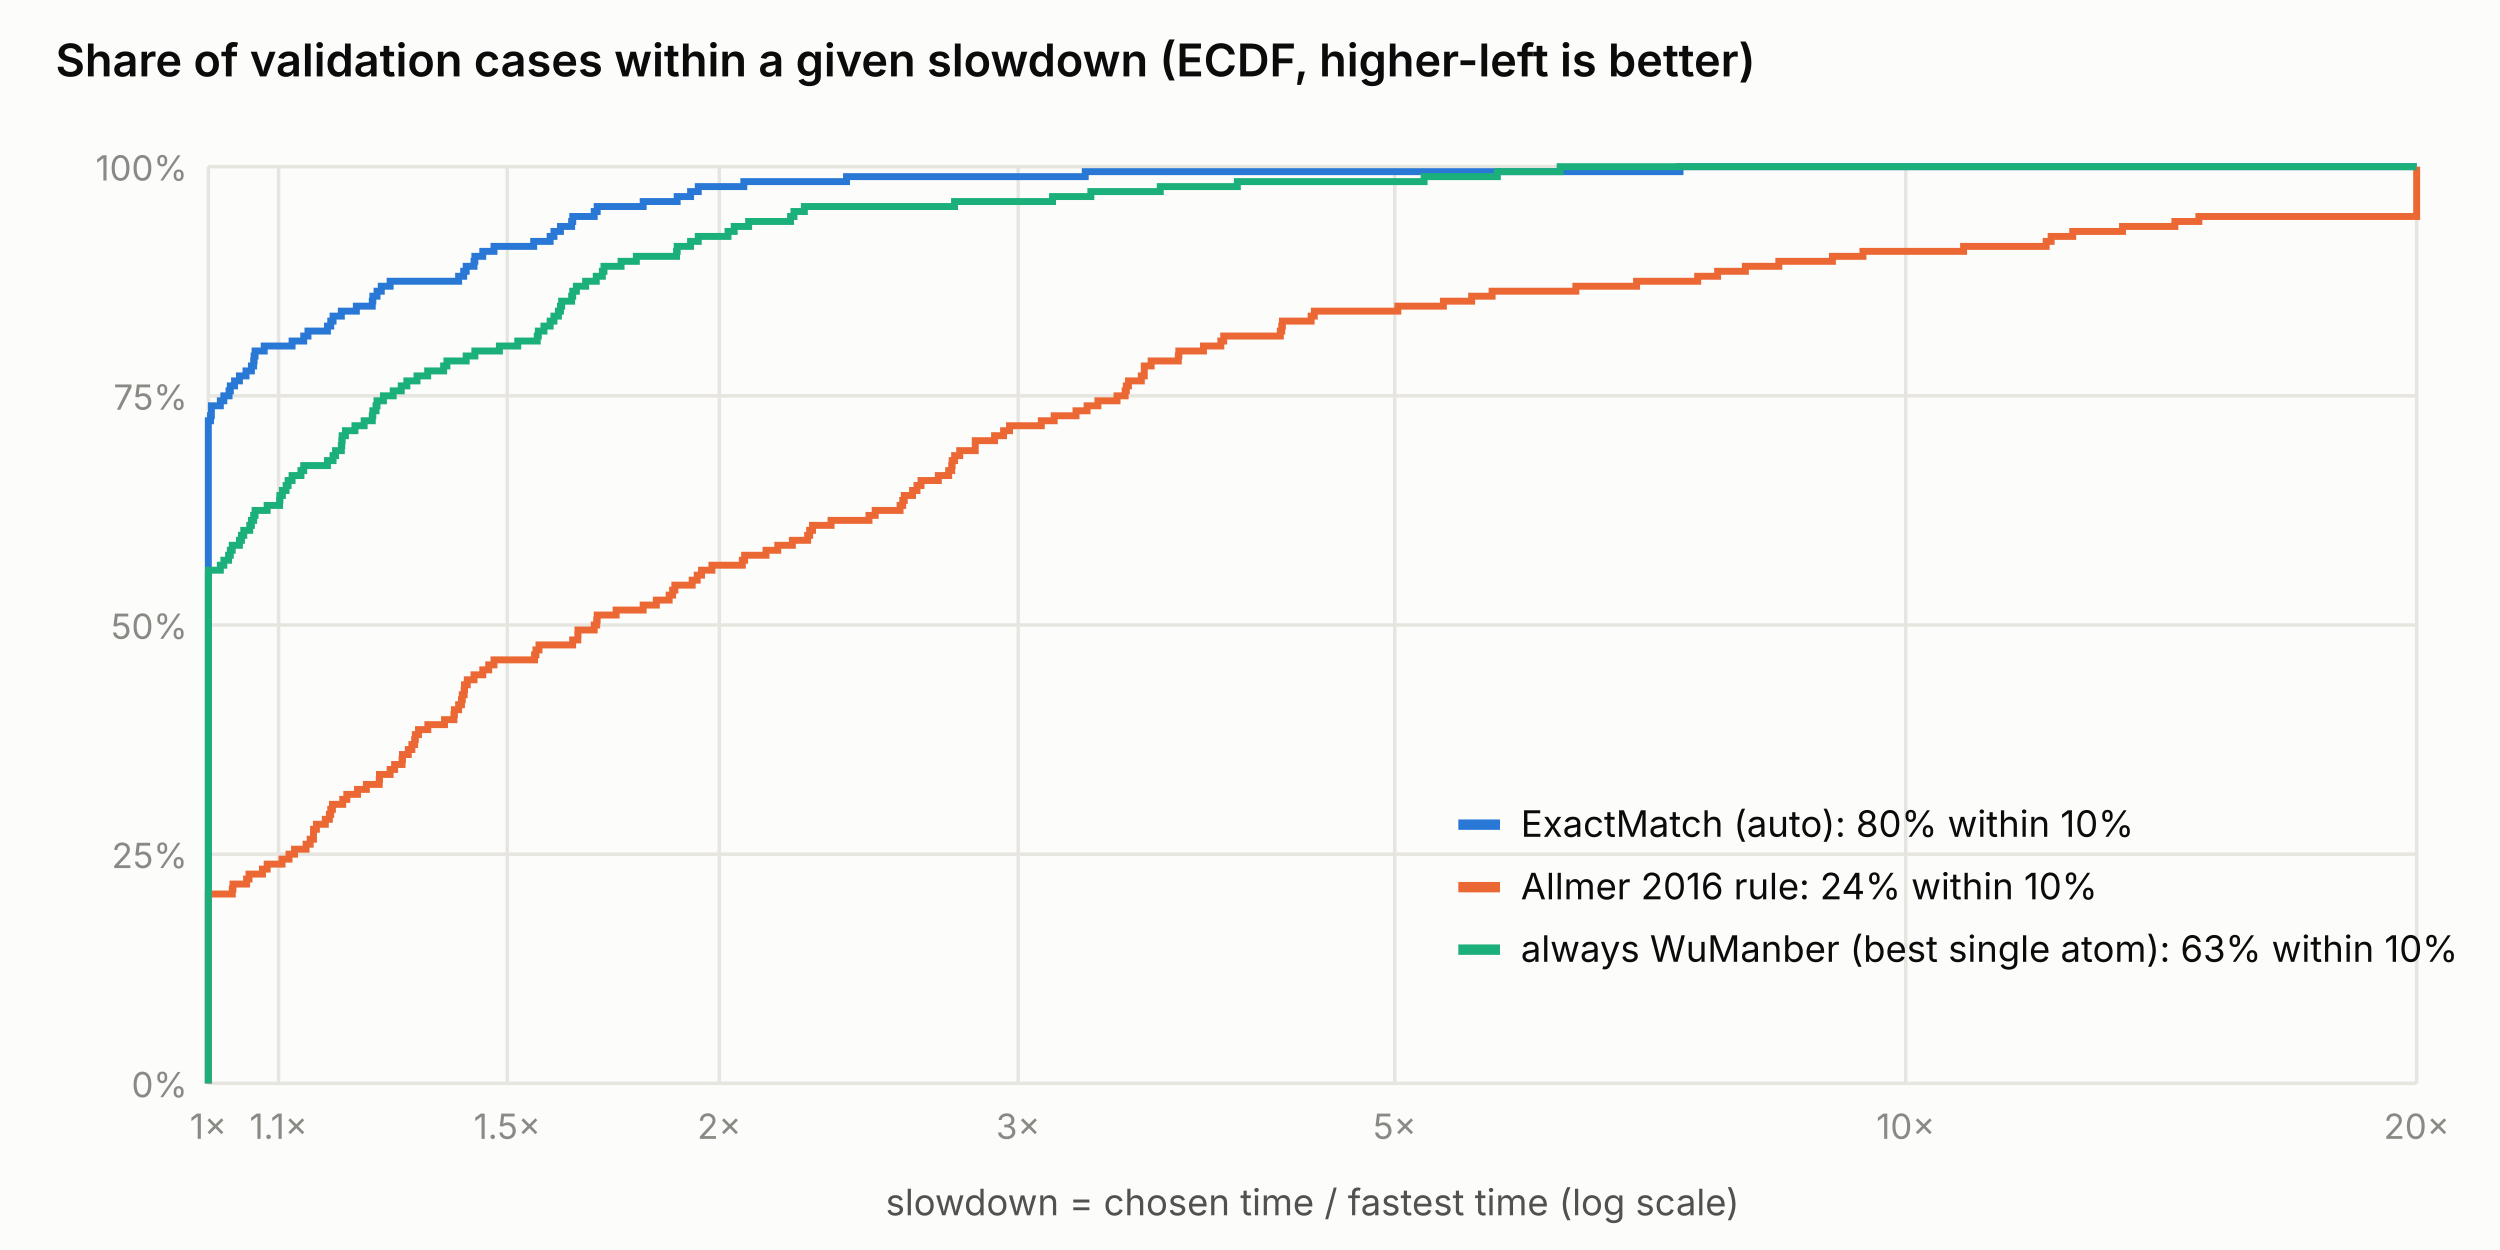
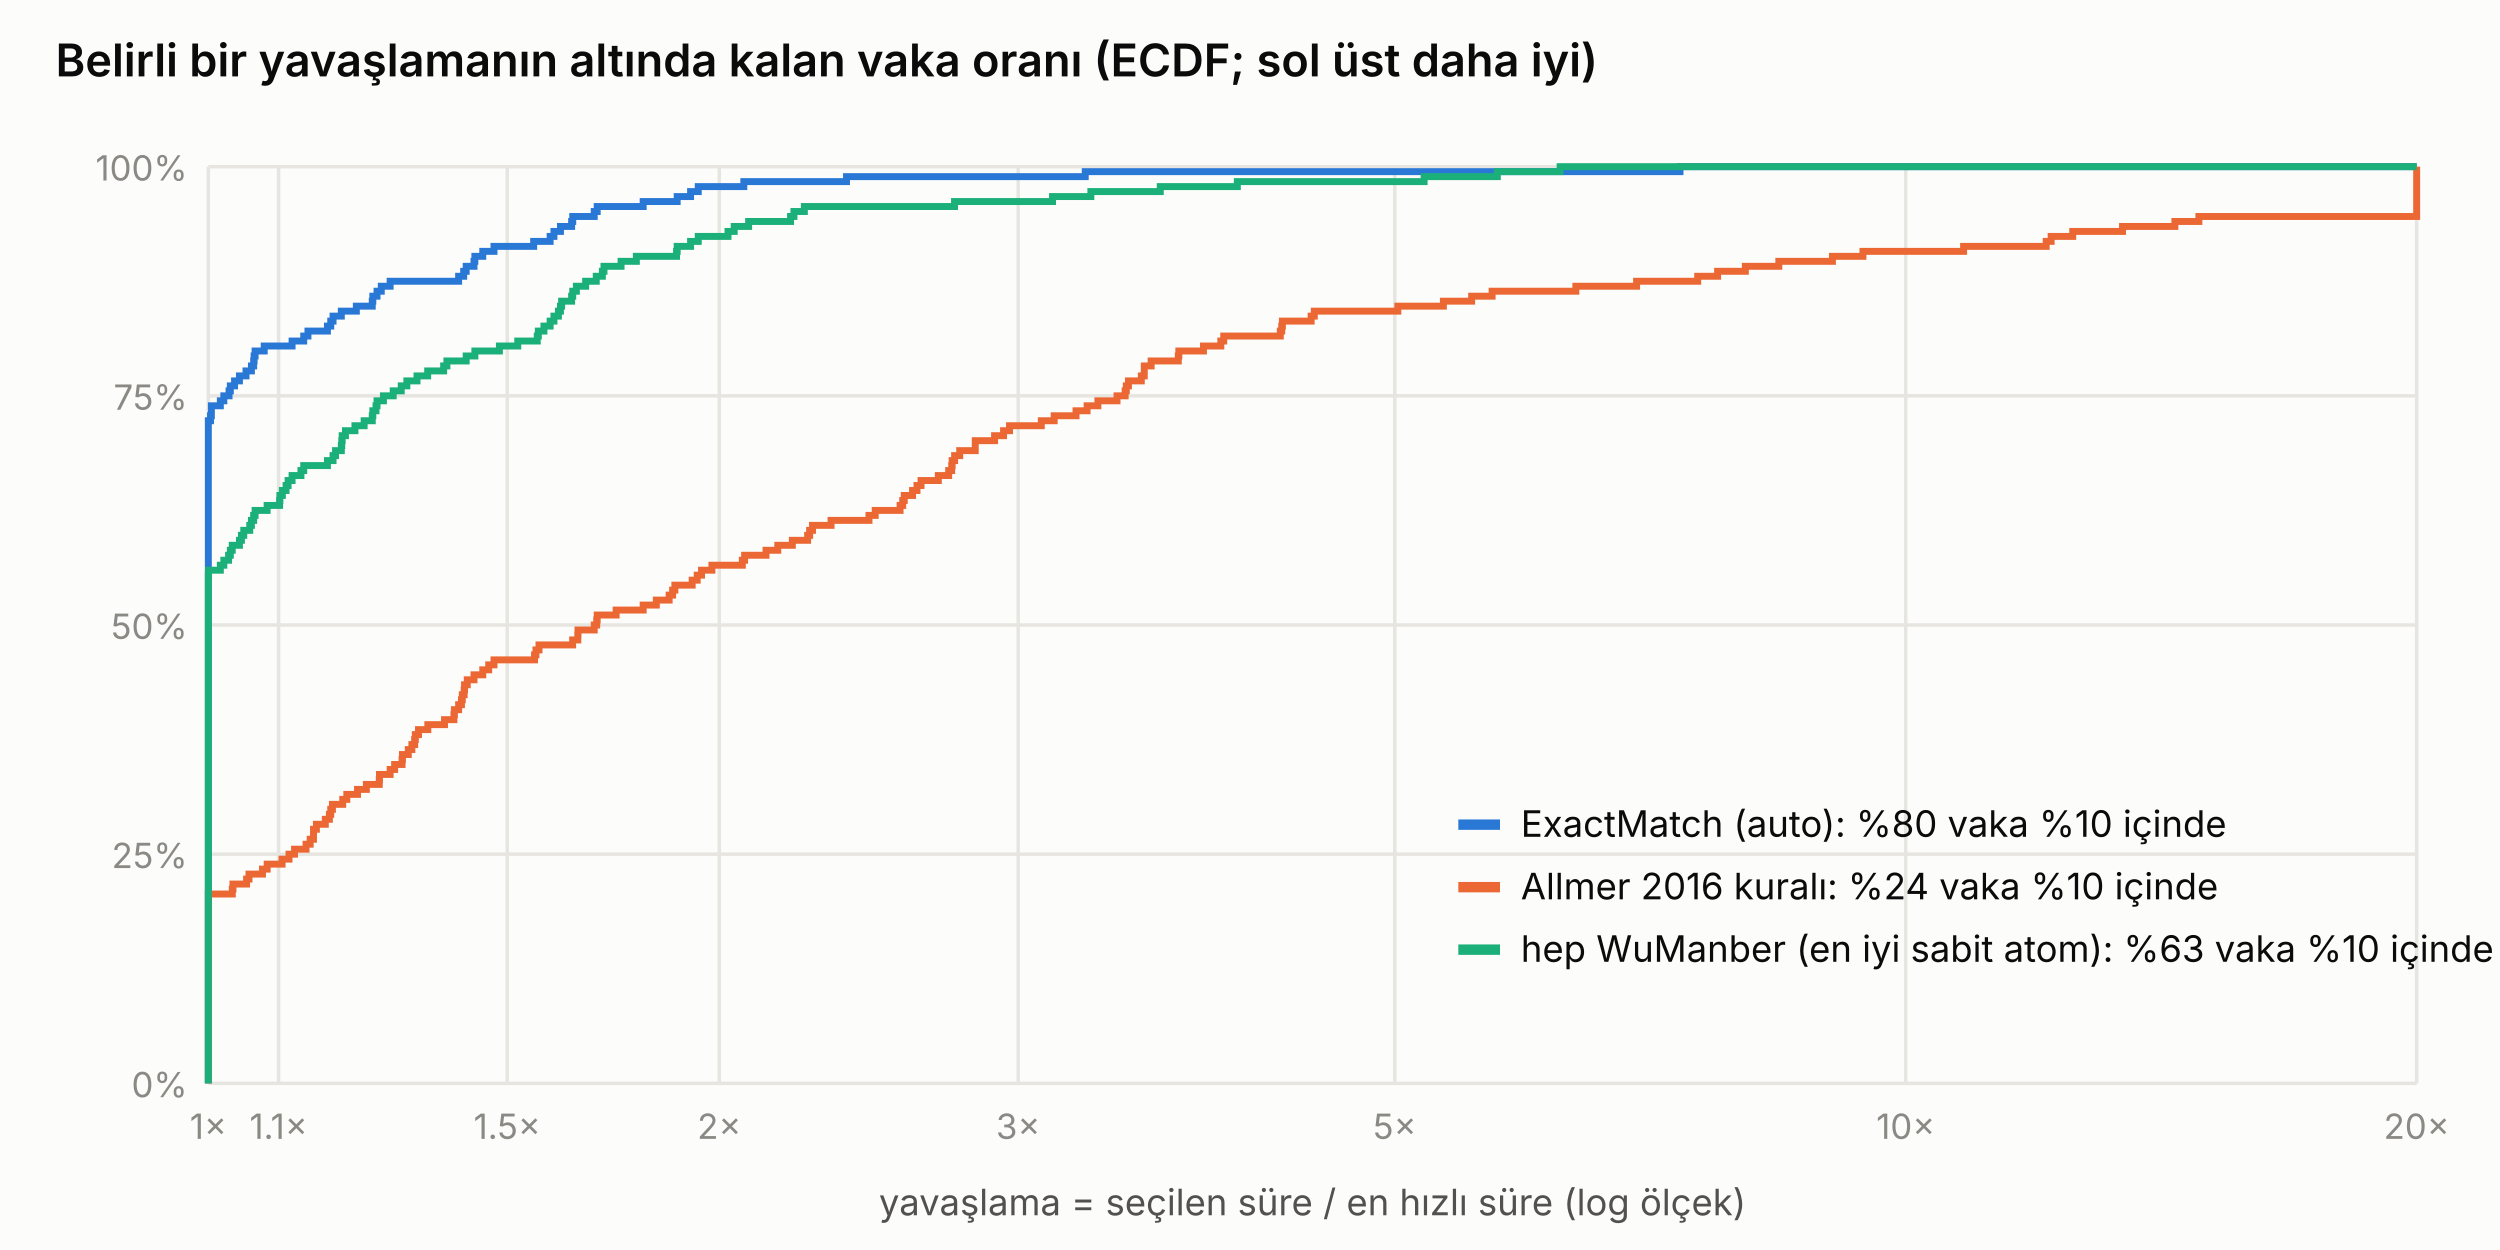
<svg xmlns="http://www.w3.org/2000/svg" viewBox="0 0 720 360" width="720" height="360" font-family="Inter, 'Helvetica Neue', Arial, sans-serif" role="img" aria-label="Slowdown distribution">
  <rect width="720" height="360" fill="#fcfcfb" />
-   <text x="16" y="22" font-size="13" fill="#0b0b0b" text-anchor="start" font-weight="600">Share of validation cases within a given slowdown (ECDF, higher-left is better)</text>
+   <text x="16" y="22" font-size="13" fill="#0b0b0b" text-anchor="start" font-weight="600">Belirli bir yavaşlamanın altında kalan vaka oranı (ECDF; sol üst daha iyi)</text>
  <line x1="60" x2="60" y1="48" y2="312" stroke="#e6e5e0" />
  <text x="60" y="328" font-size="10" fill="#8a8984" text-anchor="middle">1×</text>
  <line x1="80.235" x2="80.235" y1="48" y2="312" stroke="#e6e5e0" />
  <text x="80.235" y="328" font-size="10" fill="#8a8984" text-anchor="middle">1.1×</text>
  <line x1="146.081" x2="146.081" y1="48" y2="312" stroke="#e6e5e0" />
  <text x="146.081" y="328" font-size="10" fill="#8a8984" text-anchor="middle">1.5×</text>
  <line x1="207.157" x2="207.157" y1="48" y2="312" stroke="#e6e5e0" />
  <text x="207.157" y="328" font-size="10" fill="#8a8984" text-anchor="middle">2×</text>
  <line x1="293.238" x2="293.238" y1="48" y2="312" stroke="#e6e5e0" />
  <text x="293.238" y="328" font-size="10" fill="#8a8984" text-anchor="middle">3×</text>
  <line x1="401.687" x2="401.687" y1="48" y2="312" stroke="#e6e5e0" />
  <text x="401.687" y="328" font-size="10" fill="#8a8984" text-anchor="middle">5×</text>
  <line x1="548.843" x2="548.843" y1="48" y2="312" stroke="#e6e5e0" />
  <text x="548.843" y="328" font-size="10" fill="#8a8984" text-anchor="middle">10×</text>
  <line x1="696" x2="696" y1="48" y2="312" stroke="#e6e5e0" />
  <text x="696" y="328" font-size="10" fill="#8a8984" text-anchor="middle">20×</text>
  <line x1="60" x2="696" y1="312" y2="312" stroke="#e6e5e0" />
  <text x="54" y="316" font-size="10" fill="#8a8984" text-anchor="end">0%</text>
  <line x1="60" x2="696" y1="246" y2="246" stroke="#e6e5e0" />
  <text x="54" y="250" font-size="10" fill="#8a8984" text-anchor="end">25%</text>
  <line x1="60" x2="696" y1="180" y2="180" stroke="#e6e5e0" />
  <text x="54" y="184" font-size="10" fill="#8a8984" text-anchor="end">50%</text>
  <line x1="60" x2="696" y1="114" y2="114" stroke="#e6e5e0" />
  <text x="54" y="118" font-size="10" fill="#8a8984" text-anchor="end">75%</text>
  <line x1="60" x2="696" y1="48" y2="48" stroke="#e6e5e0" />
  <text x="54" y="52" font-size="10" fill="#8a8984" text-anchor="end">100%</text>
  <path d="M60 312H60V310.565H60V309.13H60V307.696H60V306.261H60V304.826H60V303.391H60V301.957H60V300.522H60V299.087H60V297.652H60V296.217H60V294.783H60V293.348H60V291.913H60V290.478H60V289.043H60V287.609H60V286.174H60V284.739H60V283.304H60V281.87H60V280.435H60V279H60V277.565H60V276.13H60V274.696H60V273.261H60V271.826H60V270.391H60V268.957H60V267.522H60V266.087H60V264.652H60V263.217H60V261.783H60V260.348H60V258.913H60V257.478H60V256.043H60V254.609H60V253.174H60V251.739H60V250.304H60V248.87H60V247.435H60V246H60V244.565H60V243.13H60V241.696H60V240.261H60V238.826H60V237.391H60V235.957H60V234.522H60V233.087H60V231.652H60V230.217H60V228.783H60V227.348H60V225.913H60V224.478H60V223.043H60V221.609H60V220.174H60V218.739H60V217.304H60V215.87H60V214.435H60V213H60V211.565H60V210.13H60V208.696H60V207.261H60V205.826H60V204.391H60V202.957H60V201.522H60V200.087H60V198.652H60V197.217H60V195.783H60V194.348H60V192.913H60V191.478H60V190.043H60V188.609H60V187.174H60V185.739H60V184.304H60V182.87H60V181.435H60V180H60V178.565H60V177.13H60V175.696H60V174.261H60V172.826H60V171.391H60V169.957H60V168.522H60V167.087H60V165.652H60V164.217H60V162.783H60V161.348H60V159.913H60V158.478H60V157.043H60V155.609H60V154.174H60V152.739H60V151.304H60V149.87H60V148.435H60V147H60V145.565H60V144.13H60V142.696H60V141.261H60V139.826H60V138.391H60V136.957H60V135.522H60V134.087H60V132.652H60V131.217H60V129.783H60V128.348H60V126.913H60V125.478H60V124.043H60V122.609H60V121.174H60.627V119.739H60.872V118.304H60.876V116.87H63.458V115.435H64.466V114H65.964V112.565H66.334V111.13H67.552V109.696H68.959V108.261H70.852V106.826H72.409V105.391H73.052V103.957H73.182V102.522H73.465V101.087H76.091V99.652H84.118V98.217H87.471V96.783H88.691V95.348H94.303V93.913H95.255V92.478H95.917V91.043H98.3V89.609H102.627V88.174H107.209V86.739H107.374V85.304H108.584V83.87H109.807V82.435H112.359V81H132.083V79.565H133.541V78.13H134.26V76.696H136.513V75.261H136.764V73.826H139.038V72.391H142.271V70.957H153.699V69.522H158.438V68.087H159.536V66.652H161.41V65.217H164.629V63.783H164.947V62.348H171.137V60.913H171.989V59.478H185.234V58.043H195.026V56.609H198.888V55.174H201.096V53.739H214.221V52.304H243.795V50.87H312.548V49.435H483.845V48H696" fill="none" stroke="#2a78d6" stroke-width="2" />
  <rect x="420" y="236" width="12" height="3" fill="#2a78d6" />
-   <text x="438" y="241" font-size="10.5" fill="#0b0b0b" text-anchor="start">ExactMatch (auto): 80% within 10%</text>
+   <text x="438" y="241" font-size="10.5" fill="#0b0b0b" text-anchor="start">ExactMatch (auto): %80 vaka %10 içinde</text>
  <path d="M60 312H60V310.565H60V309.13H60V307.696H60V306.261H60V304.826H60V303.391H60V301.957H60V300.522H60V299.087H60V297.652H60V296.217H60V294.783H60V293.348H60V291.913H60V290.478H60V289.043H60V287.609H60V286.174H60V284.739H60V283.304H60V281.87H60V280.435H60V279H60V277.565H60V276.13H60V274.696H60V273.261H60V271.826H60V270.391H60V268.957H60V267.522H60V266.087H60V264.652H60V263.217H60V261.783H60V260.348H60V258.913H60V257.478H66.896V256.043H67.093V254.609H71.015V253.174H71.71V251.739H75.592V250.304H76.948V248.87H81.235V247.435H83.235V246H84.83V244.565H88.146V243.13H89.33V241.696H90.283V240.261H90.297V238.826H91.124V237.391H93.69V235.957H94.86V234.522H95.255V233.087H95.741V231.652H98.707V230.217H99.882V228.783H102.965V227.348H105.511V225.913H109.228V224.478H109.295V223.043H112.359V221.609H113.653V220.174H115.793V218.739H115.908V217.304H117.587V215.87H118.622V214.435H119.419V213H119.618V211.565H120.528V210.13H123.215V208.696H128.02V207.261H130.734V205.826H130.868V204.391H132.083V202.957H132.9V201.522H133.136V200.087H133.675V198.652H133.783V197.217H134.573V195.783H136.513V194.348H139.038V192.913H140.748V191.478H142.271V190.043H153.945V188.609H154.353V187.174H155.233V185.739H164.918V184.304H166.406V182.87H166.462V181.435H171.137V180H171.854V178.565H171.989V177.13H177.441V175.696H185.234V174.261H189.025V172.826H192.71V171.391H193.711V169.957H194.364V168.522H199.346V167.087H200.79V165.652H202.041V164.217H205.03V162.783H213.789V161.348H214.45V159.913H220.611V158.478H224.003V157.043H228.194V155.609H232.6V154.174H233.178V152.739H234.003V151.304H239.344V149.87H250.262V148.435H252.061V147H259.221V145.565H259.977V144.13H260.426V142.696H262.817V141.261H264.094V139.826H265.26V138.391H270.24V136.957H273.221V135.522H274.089V134.087H274.216V132.652H274.931V131.217H276.397V129.783H280.87V128.348H280.872V126.913H286.435V125.478H289.024V124.043H290.743V122.609H299.894V121.174H303.602V119.739H309.894V118.304H313.082V116.87H316.194V115.435H321.698V114H324.042V112.565H324.378V111.13H324.994V109.696H328.696V108.261H329.547V106.826H329.553V105.391H331.527V103.957H339.347V102.522H339.501V101.087H346.595V99.652H351.598V98.217H352.437V96.783H368.729V95.348H369.14V93.913H369.333V92.478H377.609V91.043H378.517V89.609H402.583V88.174H415.699V86.739H423.835V85.304H429.726V83.87H453.846V82.435H471.335V81H488.935V79.565H494.669V78.13H502.662V76.696H512.304V75.261H527.742V73.826H536.529V72.391H565.517V70.957H589.3V69.522H590.728V68.087H596.95V66.652H611.284V65.217H626.363V63.783H633.28V62.348H696V60.913H696V59.478H696V58.043H696V56.609H696V55.174H696V53.739H696V52.304H696V50.87H696V49.435H696V48H696" fill="none" stroke="#eb6834" stroke-width="2" />
  <rect x="420" y="254" width="12" height="3" fill="#eb6834" />
-   <text x="438" y="259" font-size="10.5" fill="#0b0b0b" text-anchor="start">Allmer 2016 rule: 24% within 10%</text>
+   <text x="438" y="259" font-size="10.5" fill="#0b0b0b" text-anchor="start">Allmer 2016 kuralı: %24 vaka %10 içinde</text>
  <path d="M60 312H60V310.565H60V309.13H60V307.696H60V306.261H60V304.826H60V303.391H60V301.957H60V300.522H60V299.087H60V297.652H60V296.217H60V294.783H60V293.348H60V291.913H60V290.478H60V289.043H60V287.609H60V286.174H60V284.739H60V283.304H60V281.87H60V280.435H60V279H60V277.565H60V276.13H60V274.696H60V273.261H60V271.826H60V270.391H60V268.957H60V267.522H60V266.087H60V264.652H60V263.217H60V261.783H60V260.348H60V258.913H60V257.478H60V256.043H60V254.609H60V253.174H60V251.739H60V250.304H60V248.87H60V247.435H60V246H60V244.565H60V243.13H60V241.696H60V240.261H60V238.826H60V237.391H60V235.957H60V234.522H60V233.087H60V231.652H60V230.217H60V228.783H60V227.348H60V225.913H60V224.478H60V223.043H60V221.609H60V220.174H60V218.739H60V217.304H60V215.87H60V214.435H60V213H60V211.565H60V210.13H60V208.696H60V207.261H60V205.826H60V204.391H60V202.957H60V201.522H60V200.087H60V198.652H60V197.217H60V195.783H60V194.348H60V192.913H60V191.478H60V190.043H60V188.609H60V187.174H60V185.739H60V184.304H60V182.87H60V181.435H60V180H60V178.565H60V177.13H60V175.696H60V174.261H60V172.826H60V171.391H60V169.957H60V168.522H60V167.087H60V165.652H60.061V164.217H63.458V162.783H64.466V161.348H65.83V159.913H66.334V158.478H66.884V157.043H68.959V155.609H69.528V154.174H70.204V152.739H71.933V151.304H72.409V149.87H73.052V148.435H73.465V147H76.935V145.565H80.523V144.13H80.608V142.696H81.318V141.261H82.392V139.826H82.974V138.391H84.118V136.957H86.671V135.522H87.471V134.087H94.303V132.652H95.917V131.217H96.639V129.783H98.3V128.348H98.431V126.913H98.543V125.478H99.486V124.043H102.223V122.609H104.871V121.174H107.209V119.739H107.374V118.304H108.292V116.87H108.584V115.435H110.425V114H113.241V112.565H115.556V111.13H117.173V109.696H120.101V108.261H123.173V106.826H127.767V105.391H128.707V103.957H134.26V102.522H136.764V101.087H143.828V99.652H149.115V98.217H154.731V96.783H155.03V95.348H156.654V93.913H158.438V92.478H159.536V91.043H160.826V89.609H161.41V88.174H161.757V86.739H164.629V85.304H164.947V83.87H165.997V82.435H168.668V81H171.719V79.565H173.479V78.13H173.944V76.696H178.866V75.261H183.268V73.826H194.845V72.391H195.026V70.957H198.888V69.522H201.096V68.087H209.663V66.652H211.448V65.217H215.604V63.783H227.681V62.348H228.653V60.913H231.651V59.478H274.908V58.043H303.124V56.609H314.167V55.174H334.154V53.739H356.348V52.304H410.145V50.87H431.23V49.435H449.315V48H696" fill="none" stroke="#1baf7a" stroke-width="2" />
  <rect x="420" y="272" width="12" height="3" fill="#1baf7a" />
-   <text x="438" y="277" font-size="10.5" fill="#0b0b0b" text-anchor="start">always WuManber (best single atom): 63% within 10%</text>
-   <text x="378" y="350" font-size="10.5" fill="#52514e" text-anchor="middle">slowdown = chosen time / fastest time (log scale)</text>
+   <text x="438" y="277" font-size="10.5" fill="#0b0b0b" text-anchor="start">hep WuManber (en iyi sabit atom): %63 vaka %10 içinde</text>
+   <text x="378" y="350" font-size="10.5" fill="#52514e" text-anchor="middle">yavaşlama = seçilen süre / en hızlı süre (log ölçek)</text>
</svg>
